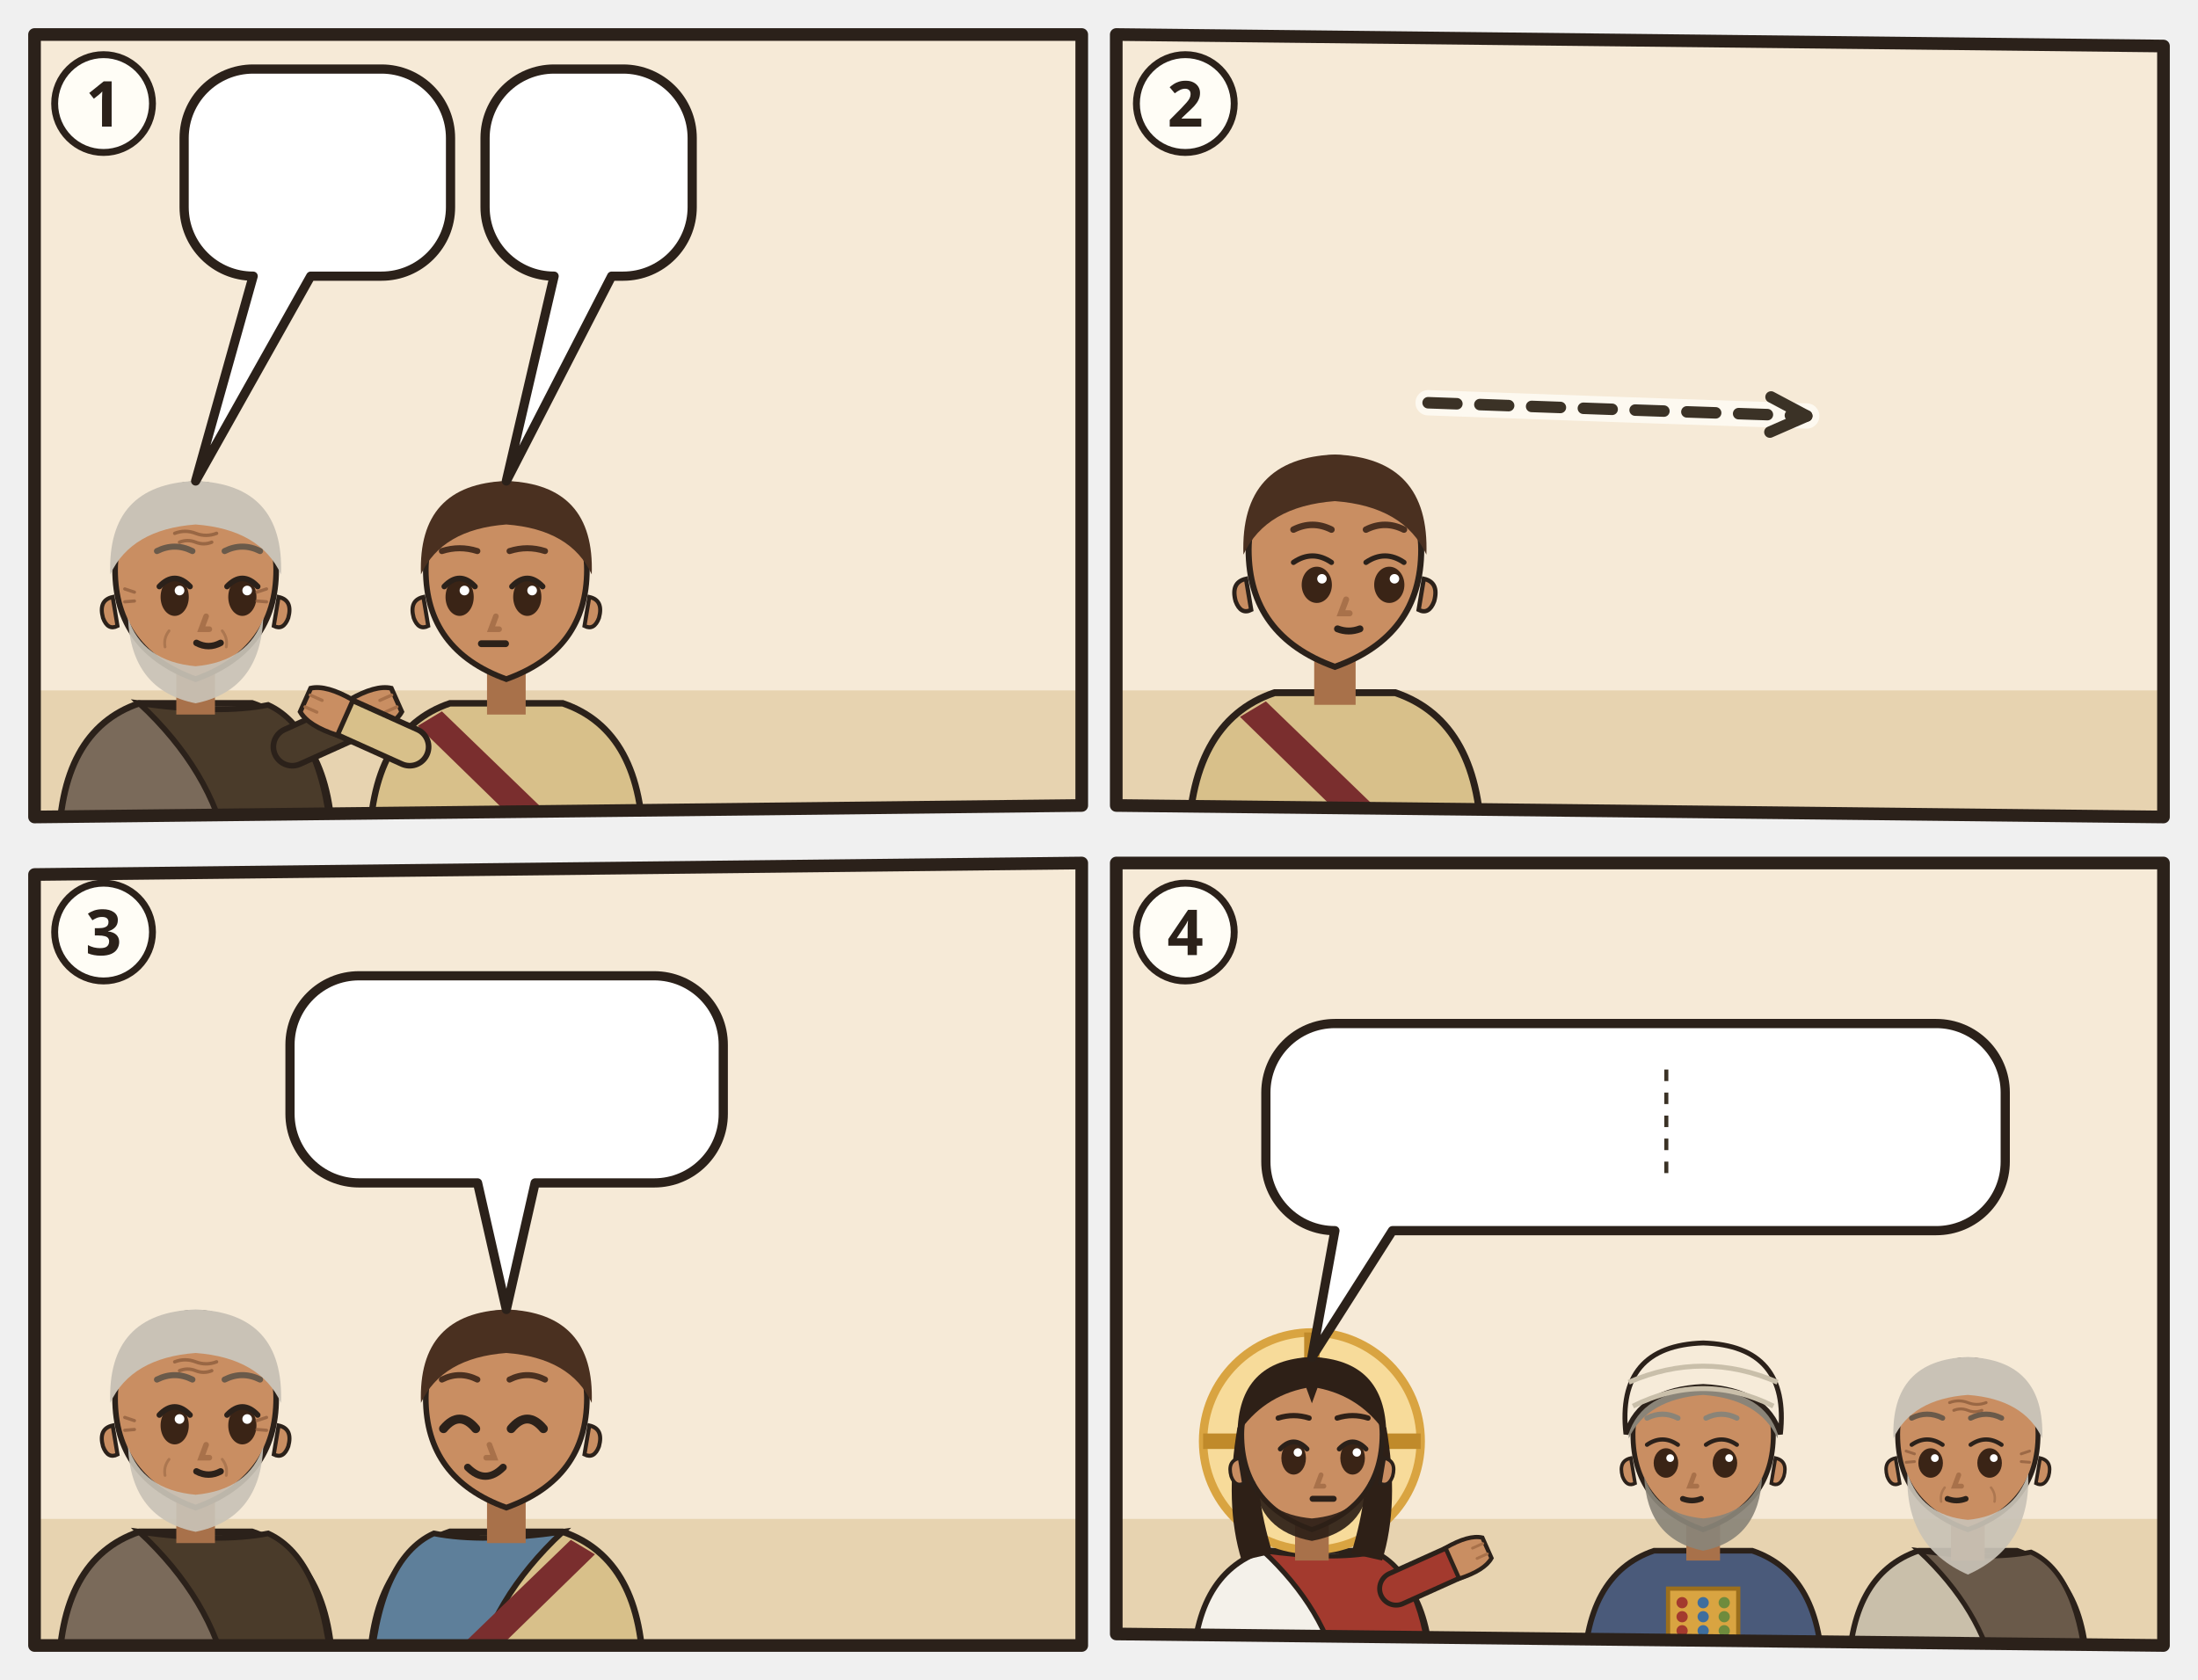
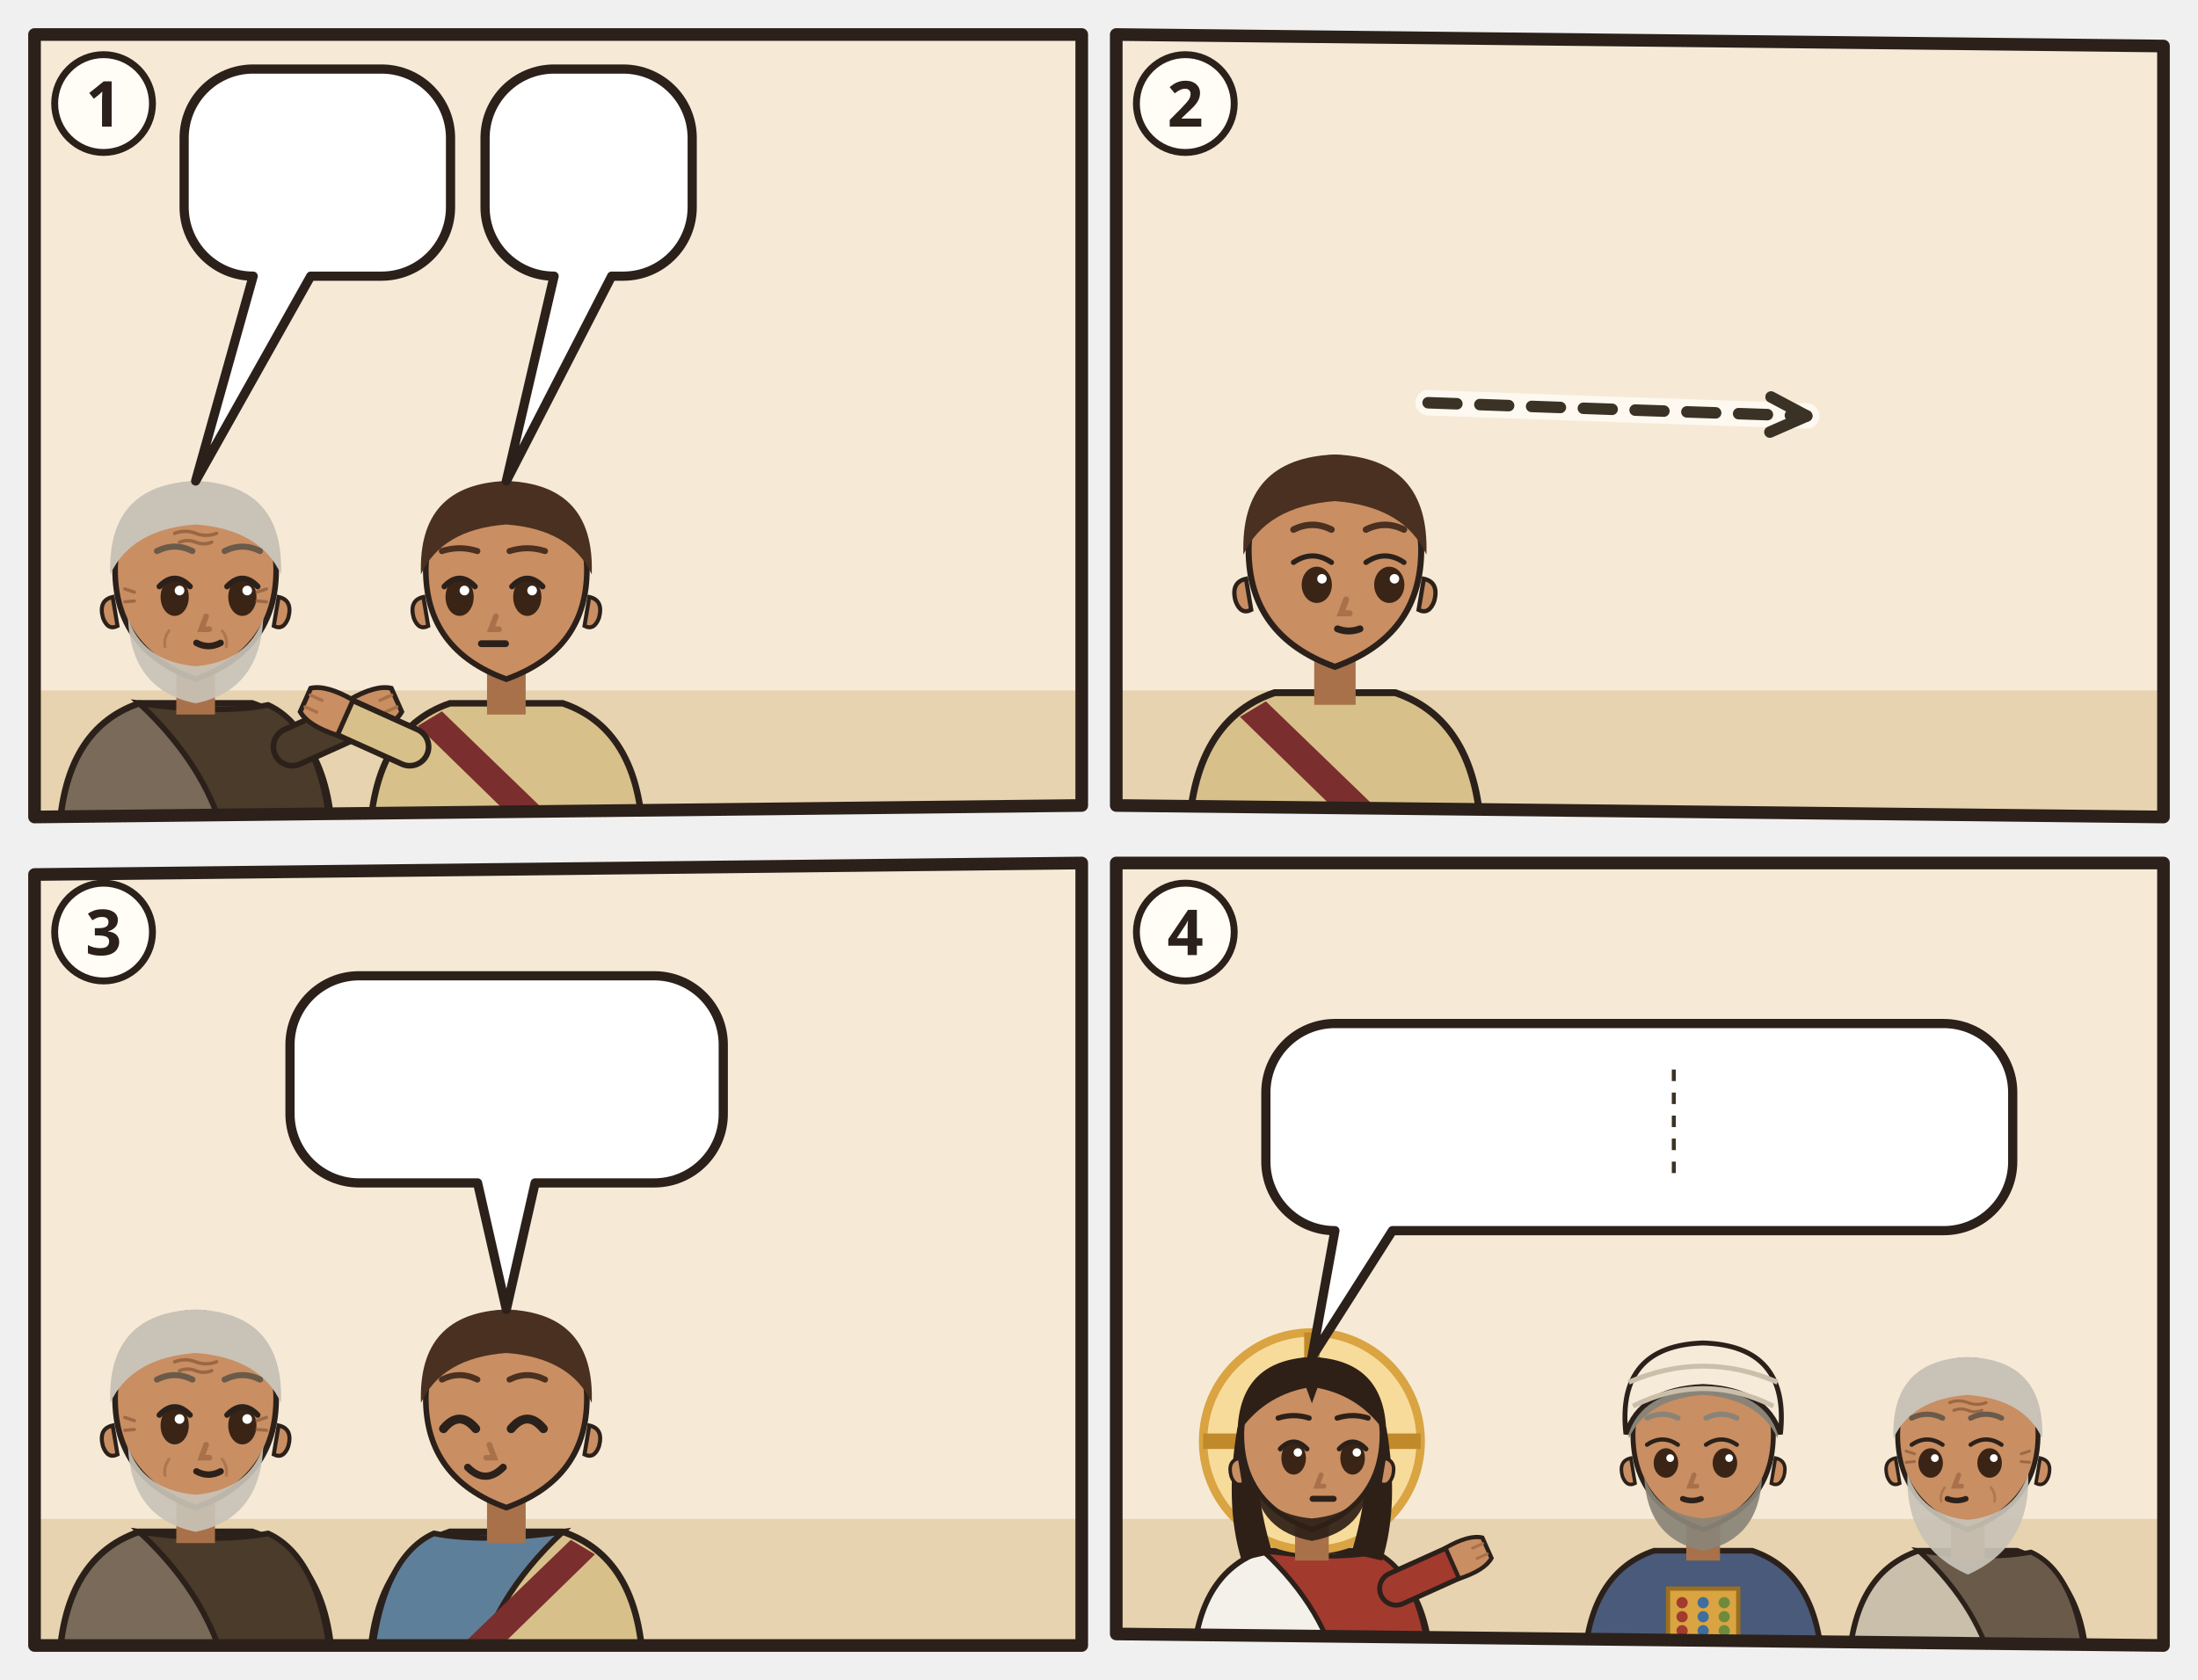
<svg xmlns="http://www.w3.org/2000/svg" viewBox="0 0 382 292">
  <svg class="ill-tile" data-span="1" x="0" y="0" width="194" height="148" viewBox="0 0 194 148">
    <g transform="translate(4 4)">
      <clipPath id="an-cp-mat-021-028-032-1">
        <polygon points="2,2 184,2 184,136 2,138" />
      </clipPath>
      <g clip-path="url(#an-cp-mat-021-028-032-1)">
        <polygon points="2,2 184,2 184,136 2,138" fill="#F6EAD7" />
        <path d="M0 116h186v24H0z" fill="#E7D3B0" />
        <use href="#an-weinberg" x="90" y="56" width="92" height="64" opacity=".6" />
        <g transform="translate(30.0 96.4) scale(1.4)">
          <path d="M-17 34V34Q-17 19-7 15.6L7 15.6Q17 19 17 34V34z" fill="#7A6A5A" stroke="#2B211A" stroke-width=".8" />
          <path d="M-7 15.6Q3 17 9 15.8Q16 19 17 34V34H4V34Q2 24-7 15.6z" fill="#4A3B2A" stroke="#2B211A" stroke-width=".7" />
          <path d="M12 21L21.1 16.9" stroke="#2B211A" stroke-width="5.4" stroke-linecap="round" />
          <path d="M12 21L21.1 16.9" stroke="#4A3B2A" stroke-width="4" stroke-linecap="round" />
          <g transform="translate(21.1 16.9) rotate(66)">
            <path d="M-2.4 1.2Q-2.8-2.6-1.6-4.2h3.2Q2.8-2.6 2.4 1.2z" fill="#C98E62" stroke="#2B211A" stroke-width=".6" />
            <path d="M-.8-3.9v1.6M.8-3.9v1.6" stroke="#A8714A" stroke-width=".4" stroke-linecap="round" />
          </g>
          <path d="M-2.4 11h4.8v6h-4.8z" fill="#A8714A" />
          <path d="M-10 -1Q-10 9 0 12.6Q10 9 10 -1A10 10.6 0 0 0 -10 -1z" fill="#C98E62" stroke="#2B211A" stroke-width=".7" />
          <path d="M10.3 2.4q1.8.4 1.2 2.6-.6 1.6-1.8 1z M-10.3 2.4q-1.8.4-1.2 2.6.6 1.6 1.8 1z" fill="#C98E62" stroke="#2B211A" stroke-width=".5" />
          <path d="M-8.4 5Q-8 14 0 15.6Q8 14 8.4 5Q6.6 10.4 0 11Q-6.6 10.4-8.4 5z" fill="#C9C2B6" opacity=".92" />
          <ellipse cx="-2.6" cy="2.4" rx="1.75" ry="2.35" fill="#3A2416" />
          <path d="M-4.5 1.1Q-2.6 -0.9 -0.7 1.1" fill="none" stroke="#2B211A" stroke-width=".7" stroke-linecap="round" />
          <circle cx="-2.0" cy="1.6" r=".6" fill="#FFF" />
          <ellipse cx="5.8" cy="2.4" rx="1.75" ry="2.35" fill="#3A2416" />
          <path d="M3.9 1.1Q5.8 -0.9 7.7 1.1" fill="none" stroke="#2B211A" stroke-width=".7" stroke-linecap="round" />
          <circle cx="6.4" cy="1.6" r=".6" fill="#FFF" />
          <path d="M1.3 4.8l-.6 1.6h1" fill="none" stroke="#A8714A" stroke-width=".7" stroke-linecap="round" />
          <path d="M0.1 8.1Q1.6 8.9 3.1 8.1" fill="none" stroke="#2B211A" stroke-width=".8" stroke-linecap="round" />
          <g stroke="#8A5A3A" stroke-linecap="round" fill="none">
            <path d="M-2.6-5.5q1.3-.5 2.6 0t2.6 0M-2-4.4q1-.4 2 0t2 0" stroke-width=".42" opacity=".75" />
            <path d="M-7.6 1.8l-1.2-.4M-7.6 2.9l-1.2.1M7.6 1.8l1.2-.4M7.6 2.9l1.2.1" stroke-width=".4" opacity=".7" />
            <path d="M-3.3 6.6q-.7.9-.5 2M3.3 6.6q.7.9.5 2" stroke-width=".35" opacity=".45" />
          </g>
          <path d="M-10.6-.4Q-11-11.6 0-12Q11-11.6 10.6-.4Q8-6 0-6.6Q-8-6-10.6-.4z" fill="#C9C2B6" />
          <path d="M-4.8 -3.3Q-2.6 -4.4 -0.4 -3.3M3.6 -3.3Q5.8 -4.4 8.0 -3.3" fill="none" stroke="#6A5A4A" stroke-width="0.75" stroke-linecap="round" />
          <g filter="url(#an-kontur)">
            <use href="#an-a-sohn-kind" x="-8" y="17" width="16" height="16" />
          </g>
        </g>
        <g transform="translate(84.0 96.4) scale(1.4)">
          <path d="M-17 34V34Q-17 19-7 15.6L7 15.6Q17 19 17 34V34z" fill="#D8C08A" stroke="#2B211A" stroke-width=".8" />
          <path d="M-8 16.6L10 34h-5L-11 18.4z" fill="#7A2E2E" />
          <path d="M-12 21L-21.1 16.9" stroke="#2B211A" stroke-width="5.4" stroke-linecap="round" />
          <path d="M-12 21L-21.1 16.9" stroke="#D8C08A" stroke-width="4" stroke-linecap="round" />
          <g transform="translate(-21.1 16.9) rotate(294)">
            <path d="M-2.4 1.2Q-2.8-2.6-1.6-4.2h3.2Q2.8-2.6 2.4 1.2z" fill="#C98E62" stroke="#2B211A" stroke-width=".6" />
            <path d="M-.8-3.9v1.6M.8-3.9v1.6" stroke="#A8714A" stroke-width=".4" stroke-linecap="round" />
          </g>
          <path d="M-2.4 11h4.8v6h-4.8z" fill="#A8714A" />
          <path d="M-10 -1Q-10 9 0 12.6Q10 9 10 -1A10 10.6 0 0 0 -10 -1z" fill="#C98E62" stroke="#2B211A" stroke-width=".7" />
          <path d="M10.3 2.4q1.8.4 1.2 2.6-.6 1.6-1.8 1z M-10.3 2.4q-1.8.4-1.2 2.6.6 1.6 1.8 1z" fill="#C98E62" stroke="#2B211A" stroke-width=".5" />
          <ellipse cx="-5.8" cy="2.4" rx="1.75" ry="2.35" fill="#3A2416" />
          <path d="M-7.7 1.1Q-5.8 -0.9 -3.9 1.1" fill="none" stroke="#2B211A" stroke-width=".7" stroke-linecap="round" />
          <circle cx="-5.2" cy="1.6" r=".6" fill="#FFF" />
          <ellipse cx="2.6" cy="2.4" rx="1.75" ry="2.35" fill="#3A2416" />
          <path d="M0.7 1.1Q2.6 -0.9 4.5 1.1" fill="none" stroke="#2B211A" stroke-width=".7" stroke-linecap="round" />
          <circle cx="3.2" cy="1.6" r=".6" fill="#FFF" />
          <path d="M-1.3 4.8l-.6 1.6h1" fill="none" stroke="#A8714A" stroke-width=".7" stroke-linecap="round" />
          <path d="M-3.1 8.2h3" stroke="#2B211A" stroke-width=".85" stroke-linecap="round" />
          <path d="M-10.6-.4Q-11-11.6 0-12Q11-11.6 10.6-.4Q8-6 0-6.6Q-8-6-10.6-.4z" fill="#4A3020" />
          <path d="M-8.0 -3.3Q-5.8 -4.0 -3.6 -3.3M0.4 -3.3Q2.6 -4.0 4.8 -3.3" fill="none" stroke="#4A3020" stroke-width="0.75" stroke-linecap="round" />
        </g>
        <g>
          <path d="M40 8H62.3A12 12 0 0 1 74.3 20V32A12 12 0 0 1 62.3 44L50 44L30 79.6L40 44H40A12 12 0 0 1 28 32V20A12 12 0 0 1 40 8Z" fill="#FFFFFF" stroke="#2B211A" stroke-width="1.6" stroke-linejoin="round" />
          <use href="#an-weinberg" x="34" y="14" width="34.3" height="24" />
        </g>
        <g>
          <path d="M92.3 8H104.3A12 12 0 0 1 116.3 20V32A12 12 0 0 1 104.3 44L102.3 44L84 79.6L92.3 44H92.3A12 12 0 0 1 80.3 32V20A12 12 0 0 1 92.3 8Z" fill="#FFFFFF" stroke="#2B211A" stroke-width="1.6" stroke-linejoin="round" />
          <use href="#an-z-nein" x="86.3" y="14" width="24.0" height="24" />
        </g>
      </g>
      <polygon class="pn-frame" points="2,2 184,2 184,136 2,138" fill="none" stroke="#2B211A" stroke-width="2.2" stroke-linejoin="round" />
      <circle cx="14" cy="14" r="8.5" fill="#FFFDF6" stroke="#2B211A" stroke-width="1.2" />
      <text class="pn-n" x="14" y="18" text-anchor="middle" font-family="sans-serif" font-size="11" font-weight="700" fill="#2B211A">1</text>
    </g>
  </svg>
  <svg class="ill-tile" data-span="1" x="188" y="0" width="194" height="148" viewBox="0 0 194 148">
    <g transform="translate(4 4)">
      <clipPath id="an-cp-mat-021-028-032-2">
        <polygon points="2,2 184,4 184,138 2,136" />
      </clipPath>
      <g clip-path="url(#an-cp-mat-021-028-032-2)">
        <polygon points="2,2 184,4 184,138 2,136" fill="#F6EAD7" />
        <path d="M0 116h186v24H0z" fill="#E7D3B0" />
        <use href="#an-weinberg" x="90" y="56" width="92" height="64" opacity=".6" />
        <g transform="translate(40.0 93.0) scale(1.5)">
          <path d="M-17 34V34Q-17 19-7 15.6L7 15.6Q17 19 17 34V34z" fill="#D8C08A" stroke="#2B211A" stroke-width=".8" />
          <path d="M-8 16.6L10 34h-5L-11 18.4z" fill="#7A2E2E" />
          <path d="M-2.4 11h4.8v6h-4.8z" fill="#A8714A" />
          <path d="M-10 -1Q-10 9 0 12.6Q10 9 10 -1A10 10.6 0 0 0 -10 -1z" fill="#C98E62" stroke="#2B211A" stroke-width=".7" />
          <path d="M10.3 2.4q1.8.4 1.2 2.6-.6 1.6-1.8 1z M-10.3 2.4q-1.8.4-1.2 2.6.6 1.6 1.8 1z" fill="#C98E62" stroke="#2B211A" stroke-width=".5" />
          <ellipse cx="-2.1" cy="3.1" rx="1.75" ry="2.1" fill="#3A2416" />
          <path d="M-4.8 0.5Q-2.6 -1.0 -0.4 0.5" fill="none" stroke="#2B211A" stroke-width=".6" stroke-linecap="round" />
          <circle cx="-1.5" cy="2.4" r=".55" fill="#FFF" />
          <ellipse cx="6.3" cy="3.1" rx="1.75" ry="2.1" fill="#3A2416" />
          <path d="M3.6 0.5Q5.8 -1.0 8.0 0.5" fill="none" stroke="#2B211A" stroke-width=".6" stroke-linecap="round" />
          <circle cx="6.9" cy="2.4" r=".55" fill="#FFF" />
          <path d="M1.3 4.8l-.6 1.6h1" fill="none" stroke="#A8714A" stroke-width=".7" stroke-linecap="round" />
          <path d="M0.3 8.2Q1.6 8.7 2.9 8.2" fill="none" stroke="#2B211A" stroke-width=".8" stroke-linecap="round" />
          <path d="M-10.6-.4Q-11-11.6 0-12Q11-11.6 10.6-.4Q8-6 0-6.6Q-8-6-10.6-.4z" fill="#4A3020" />
          <path d="M-4.8 -3.3Q-2.6 -4.4 -0.4 -3.3M3.6 -3.3Q5.8 -4.4 8.0 -3.3" fill="none" stroke="#4A3020" stroke-width="0.75" stroke-linecap="round" />
        </g>
        <use href="#an-z-umkehr" x="28.0" y="54.0" width="24" height="18" />
        <path d="M56.2 66.0Q89.1 67.2 122.0 68.3" fill="none" stroke="#FFFDF6" stroke-width="4.4" stroke-linecap="round" opacity=".8" />
        <path d="M56.2 66.0Q89.1 67.2 122.0 68.3" fill="none" stroke="#3B3226" stroke-width="2" stroke-dasharray="5 4" stroke-linecap="round" />
        <path d="M115.6 71.1L122.0 68.3L115.8 65.0" fill="none" stroke="#3B3226" stroke-width="2" stroke-linecap="round" stroke-linejoin="round" />
      </g>
      <polygon class="pn-frame" points="2,2 184,4 184,138 2,136" fill="none" stroke="#2B211A" stroke-width="2.2" stroke-linejoin="round" />
      <circle cx="14" cy="14" r="8.5" fill="#FFFDF6" stroke="#2B211A" stroke-width="1.2" />
      <text class="pn-n" x="14" y="18" text-anchor="middle" font-family="sans-serif" font-size="11" font-weight="700" fill="#2B211A">2</text>
    </g>
  </svg>
  <svg class="ill-tile" data-span="1" x="0" y="144" width="194" height="148" viewBox="0 0 194 148">
    <g transform="translate(4 4)">
      <clipPath id="an-cp-mat-021-028-032-3">
        <polygon points="2,4 184,2 184,138 2,138" />
      </clipPath>
      <g clip-path="url(#an-cp-mat-021-028-032-3)">
        <polygon points="2,4 184,2 184,138 2,138" fill="#F6EAD7" />
        <path d="M0 116h186v24H0z" fill="#E7D3B0" />
        <g transform="translate(30.0 96.4) scale(1.4)">
          <path d="M-17 34V34Q-17 19-7 15.6L7 15.6Q17 19 17 34V34z" fill="#7A6A5A" stroke="#2B211A" stroke-width=".8" />
          <path d="M-7 15.6Q3 17 9 15.8Q16 19 17 34V34H4V34Q2 24-7 15.6z" fill="#4A3B2A" stroke="#2B211A" stroke-width=".7" />
          <path d="M-2.4 11h4.8v6h-4.8z" fill="#A8714A" />
          <path d="M-10 -1Q-10 9 0 12.6Q10 9 10 -1A10 10.6 0 0 0 -10 -1z" fill="#C98E62" stroke="#2B211A" stroke-width=".7" />
          <path d="M10.3 2.4q1.8.4 1.2 2.6-.6 1.6-1.8 1z M-10.3 2.4q-1.8.4-1.2 2.6.6 1.6 1.8 1z" fill="#C98E62" stroke="#2B211A" stroke-width=".5" />
          <path d="M-8.4 5Q-8 14 0 15.6Q8 14 8.4 5Q6.6 10.4 0 11Q-6.6 10.4-8.4 5z" fill="#C9C2B6" opacity=".92" />
          <ellipse cx="-2.6" cy="2.4" rx="1.75" ry="2.35" fill="#3A2416" />
          <path d="M-4.5 1.1Q-2.6 -0.9 -0.7 1.1" fill="none" stroke="#2B211A" stroke-width=".7" stroke-linecap="round" />
          <circle cx="-2.0" cy="1.6" r=".6" fill="#FFF" />
          <ellipse cx="5.8" cy="2.4" rx="1.75" ry="2.35" fill="#3A2416" />
          <path d="M3.9 1.1Q5.8 -0.9 7.7 1.1" fill="none" stroke="#2B211A" stroke-width=".7" stroke-linecap="round" />
          <circle cx="6.4" cy="1.6" r=".6" fill="#FFF" />
          <path d="M1.3 4.8l-.6 1.6h1" fill="none" stroke="#A8714A" stroke-width=".7" stroke-linecap="round" />
          <path d="M0.1 8.1Q1.6 8.9 3.1 8.1" fill="none" stroke="#2B211A" stroke-width=".8" stroke-linecap="round" />
          <g stroke="#8A5A3A" stroke-linecap="round" fill="none">
            <path d="M-2.6-5.5q1.3-.5 2.6 0t2.6 0M-2-4.4q1-.4 2 0t2 0" stroke-width=".42" opacity=".75" />
            <path d="M-7.6 1.8l-1.2-.4M-7.6 2.9l-1.2.1M7.6 1.8l1.2-.4M7.6 2.9l1.2.1" stroke-width=".4" opacity=".7" />
            <path d="M-3.3 6.6q-.7.9-.5 2M3.3 6.6q.7.9.5 2" stroke-width=".35" opacity=".45" />
          </g>
          <path d="M-10.6-.4Q-11-11.6 0-12Q11-11.6 10.6-.4Q8-6 0-6.6Q-8-6-10.6-.4z" fill="#C9C2B6" />
          <path d="M-4.8 -3.3Q-2.6 -4.4 -0.4 -3.3M3.6 -3.3Q5.8 -4.4 8.0 -3.3" fill="none" stroke="#6A5A4A" stroke-width="0.75" stroke-linecap="round" />
          <g filter="url(#an-kontur)">
            <use href="#an-a-sohn-kind" x="-8" y="17" width="16" height="16" />
          </g>
        </g>
        <g transform="translate(84.0 96.4) scale(1.4) scale(-1 1)">
          <path d="M-17 34V34Q-17 19-7 15.6L7 15.6Q17 19 17 34V34z" fill="#D8C08A" stroke="#2B211A" stroke-width=".8" />
          <path d="M-7 15.6Q3 17 9 15.8Q16 19 17 34V34H4V34Q2 24-7 15.6z" fill="#5E7F9A" stroke="#2B211A" stroke-width=".7" />
          <path d="M-8 16.6L10 34h-5L-11 18.4z" fill="#7A2E2E" />
          <path d="M-2.4 11h4.8v6h-4.8z" fill="#A8714A" />
          <path d="M-10 -1Q-10 9 0 12.6Q10 9 10 -1A10 10.6 0 0 0 -10 -1z" fill="#C98E62" stroke="#2B211A" stroke-width=".7" />
          <path d="M-10.3 2.4q-1.8.4-1.2 2.6.6 1.6 1.8 1z" fill="#C98E62" stroke="#2B211A" stroke-width=".5" />
          <path d="M-4.6 2.8Q-2.6 0.4 -0.6 2.8" fill="none" stroke="#2B211A" stroke-width="1.1" stroke-linecap="round" />
          <path d="M3.8 2.8Q5.8 0.4 7.8 2.8" fill="none" stroke="#2B211A" stroke-width="1.1" stroke-linecap="round" />
          <path d="M2.1 4.8l-.6 1.6h1" fill="none" stroke="#A8714A" stroke-width=".7" stroke-linecap="round" />
          <path d="M0.4 7.6Q2.6 9.8 4.8 7.6" fill="none" stroke="#2B211A" stroke-width=".9" stroke-linecap="round" />
          <path d="M-10.6-.4Q-11-11.6 0-12Q11-11.6 10.6-.4Q8-6 0-6.6Q-8-6-10.6-.4z" fill="#4A3020" />
          <path d="M-4.8 -3.3Q-2.6 -4.4 -0.4 -3.3M3.6 -3.3Q5.8 -4.4 8.0 -3.3" fill="none" stroke="#4A3020" stroke-width="0.75" stroke-linecap="round" />
        </g>
        <g>
          <path d="M58.4 21.6H109.7A12 12 0 0 1 121.7 33.6V45.6A12 12 0 0 1 109.7 57.6L89 57.6L84 79.6L79 57.6H58.4A12 12 0 0 1 46.4 45.6V33.6A12 12 0 0 1 58.4 21.6Z" fill="#FFFFFF" stroke="#2B211A" stroke-width="1.6" stroke-linejoin="round" />
          <use href="#an-z-wahrheit" x="52.4" y="27.6" width="24.0" height="24" />
          <use href="#an-weinberg" x="81.4" y="27.6" width="34.3" height="24" />
        </g>
      </g>
      <polygon class="pn-frame" points="2,4 184,2 184,138 2,138" fill="none" stroke="#2B211A" stroke-width="2.2" stroke-linejoin="round" />
      <circle cx="14" cy="14" r="8.5" fill="#FFFDF6" stroke="#2B211A" stroke-width="1.2" />
      <text class="pn-n" x="14" y="18" text-anchor="middle" font-family="sans-serif" font-size="11" font-weight="700" fill="#2B211A">3</text>
    </g>
  </svg>
  <svg class="ill-tile" data-span="1" x="188" y="144" width="194" height="148" viewBox="0 0 194 148">
    <g transform="translate(4 4)">
      <clipPath id="an-cp-mat-021-028-032-4">
        <polygon points="2,2 184,2 184,138 2,136" />
      </clipPath>
      <g clip-path="url(#an-cp-mat-021-028-032-4)">
        <polygon points="2,2 184,2 184,138 2,136" fill="#F6EAD7" />
        <path d="M0 116h186v24H0z" fill="#E7D3B0" />
        <g transform="translate(36.0 102.5) scale(1.22)">
          <path d="M-17 34V34Q-17 19-7 15.6L7 15.6Q17 19 17 34V34z" fill="#F4F1EA" stroke="#2B211A" stroke-width=".8" />
          <path d="M-7 15.6Q3 17 9 15.8Q16 19 17 34V34H4V34Q2 24-7 15.6z" fill="#A33A2E" stroke="#2B211A" stroke-width=".7" />
          <path d="M12 21L21.1 16.9" stroke="#2B211A" stroke-width="5.4" stroke-linecap="round" />
          <path d="M12 21L21.1 16.9" stroke="#A33A2E" stroke-width="4" stroke-linecap="round" />
          <g transform="translate(21.1 16.9) rotate(66)">
            <path d="M-2.4 1.2Q-2.8-2.6-1.6-4.2h3.2Q2.8-2.6 2.4 1.2z" fill="#C98E62" stroke="#2B211A" stroke-width=".6" />
            <path d="M-.8-3.9v1.6M.8-3.9v1.6" stroke="#A8714A" stroke-width=".4" stroke-linecap="round" />
          </g>
          <circle r="15.5" fill="#F7DB9A" stroke="#D9A441" stroke-width="1.2" />
          <path d="M0-15.5v5M-15.5 0h5M15.5 0h-5" stroke="#C08A2A" stroke-width="2.2" />
          <path d="M-10.6 -2Q-12.5 9-10 17L-5.6 16Q-8.4 7-7.6-1z M10.6 -2Q12.5 9 10 17L5.6 16Q8.4 7 7.6-1z" fill="#2E2017" />
          <path d="M-2.4 11h4.8v6h-4.8z" fill="#A8714A" />
          <path d="M-10 -1Q-10 9 0 12.6Q10 9 10 -1A10 10.6 0 0 0 -10 -1z" fill="#C98E62" stroke="#2B211A" stroke-width=".7" />
          <path d="M10.3 2.4q1.8.4 1.2 2.6-.6 1.6-1.8 1z M-10.3 2.4q-1.8.4-1.2 2.6.6 1.6 1.8 1z" fill="#C98E62" stroke="#2B211A" stroke-width=".5" />
          <path d="M-8.2 5.6Q-7.6 12.8 0 14.2Q7.6 12.8 8.2 5.6Q6.6 10.4 0 11Q-6.6 10.4-8.2 5.6z" fill="#2E2017" opacity=".92" />
          <ellipse cx="-2.6" cy="2.4" rx="1.75" ry="2.35" fill="#3A2416" />
          <path d="M-4.5 1.1Q-2.6 -0.9 -0.7 1.1" fill="none" stroke="#2B211A" stroke-width=".7" stroke-linecap="round" />
          <circle cx="-2.0" cy="1.6" r=".6" fill="#FFF" />
          <ellipse cx="5.8" cy="2.4" rx="1.75" ry="2.35" fill="#3A2416" />
          <path d="M3.9 1.1Q5.8 -0.9 7.7 1.1" fill="none" stroke="#2B211A" stroke-width=".7" stroke-linecap="round" />
          <circle cx="6.4" cy="1.6" r=".6" fill="#FFF" />
          <path d="M1.3 4.8l-.6 1.6h1" fill="none" stroke="#A8714A" stroke-width=".7" stroke-linecap="round" />
          <path d="M0.1 8.2h3" stroke="#2B211A" stroke-width=".85" stroke-linecap="round" />
          <path d="M-10.6-1Q-10.5-11.6 0-12Q10.5-11.6 10.6-1Q7-6.4 .8-7.6L0-5.4-.8-7.6Q-7-6.4-10.6-1z" fill="#2E2017" />
          <path d="M-4.8 -3.3Q-2.6 -4.0 -0.4 -3.3M3.6 -3.3Q5.8 -4.0 8.0 -3.3" fill="none" stroke="#2E2017" stroke-width="0.75" stroke-linecap="round" />
        </g>
        <g transform="translate(104.0 102.5) scale(1.22)">
          <path d="M-17 34V34Q-17 19-7 15.6L7 15.6Q17 19 17 34V34z" fill="#4A5A7A" stroke="#2B211A" stroke-width=".8" />
          <path d="M-5 21h10v9h-10z" fill="#D9A441" stroke="#9C6F1C" stroke-width=".6" />
          <circle cx="-3" cy="23" r=".8" fill="#A33A2E" />
          <circle cx="0" cy="23" r=".8" fill="#3E6E9E" />
          <circle cx="3" cy="23" r=".8" fill="#6E8B3D" />
          <circle cx="-3" cy="25" r=".8" fill="#A33A2E" />
          <circle cx="0" cy="25" r=".8" fill="#3E6E9E" />
          <circle cx="3" cy="25" r=".8" fill="#6E8B3D" />
          <circle cx="-3" cy="27" r=".8" fill="#A33A2E" />
          <circle cx="0" cy="27" r=".8" fill="#3E6E9E" />
          <circle cx="3" cy="27" r=".8" fill="#6E8B3D" />
          <circle cx="-3" cy="29" r=".8" fill="#A33A2E" />
          <circle cx="0" cy="29" r=".8" fill="#3E6E9E" />
          <circle cx="3" cy="29" r=".8" fill="#6E8B3D" />
          <path d="M-2.4 11h4.8v6h-4.8z" fill="#A8714A" />
          <path d="M-10 -1Q-10 9 0 12.6Q10 9 10 -1A10 10.6 0 0 0 -10 -1z" fill="#C98E62" stroke="#2B211A" stroke-width=".7" />
          <path d="M10.3 2.4q1.8.4 1.2 2.6-.6 1.6-1.8 1z M-10.3 2.4q-1.8.4-1.2 2.6.6 1.6 1.8 1z" fill="#C98E62" stroke="#2B211A" stroke-width=".5" />
          <path d="M-8.4 5Q-8 14 0 15.6Q8 14 8.4 5Q6.6 10.4 0 11Q-6.6 10.4-8.4 5z" fill="#8A8478" opacity=".92" />
          <ellipse cx="-5.3" cy="3.1" rx="1.75" ry="2.1" fill="#3A2416" />
          <path d="M-8.0 0.5Q-5.8 -1.0 -3.6 0.5" fill="none" stroke="#2B211A" stroke-width=".6" stroke-linecap="round" />
          <circle cx="-4.7" cy="2.4" r=".55" fill="#FFF" />
          <ellipse cx="3.1" cy="3.1" rx="1.75" ry="2.1" fill="#3A2416" />
          <path d="M0.4 0.5Q2.6 -1.0 4.8 0.5" fill="none" stroke="#2B211A" stroke-width=".6" stroke-linecap="round" />
          <circle cx="3.7" cy="2.4" r=".55" fill="#FFF" />
          <path d="M-1.3 4.8l-.6 1.6h1" fill="none" stroke="#A8714A" stroke-width=".7" stroke-linecap="round" />
          <path d="M-2.9 8.2Q-1.6 8.7 -0.3 8.2" fill="none" stroke="#2B211A" stroke-width=".8" stroke-linecap="round" />
          <path d="M-10.6-.4Q-11-11.6 0-12Q11-11.6 10.6-.4Q8-6 0-6.6Q-8-6-10.6-.4z" fill="#8A8478" />
          <path d="M-8.0 -3.3Q-5.8 -4.4 -3.6 -3.3M0.4 -3.3Q2.6 -4.4 4.8 -3.3" fill="none" stroke="#8A8478" stroke-width="0.75" stroke-linecap="round" />
          <path d="M-11-1Q-12.4-13.6 0-14Q12.4-13.6 11-1Q9-7.4 0-7.8Q-9-7.4-11-1z" fill="#F6EBD9" stroke="#2B211A" stroke-width=".7" />
          <path d="M-10-5Q0-10 10-5M-10.6-8.4Q0-13 10.6-8.4" fill="none" stroke="#C9BFAA" stroke-width=".7" />
        </g>
        <g transform="translate(150.0 102.5) scale(1.22)">
          <path d="M-17 34V34Q-17 19-7 15.6L7 15.6Q17 19 17 34V34z" fill="#C9BFAA" stroke="#2B211A" stroke-width=".8" />
          <path d="M-7 15.6Q3 17 9 15.8Q16 19 17 34V34H4V34Q2 24-7 15.6z" fill="#6A5A4A" stroke="#2B211A" stroke-width=".7" />
          <path d="M-2.4 11h4.8v6h-4.8z" fill="#A8714A" />
          <path d="M-10 -1Q-10 9 0 12.6Q10 9 10 -1A10 10.6 0 0 0 -10 -1z" fill="#C98E62" stroke="#2B211A" stroke-width=".7" />
          <path d="M10.3 2.4q1.8.4 1.2 2.6-.6 1.6-1.8 1z M-10.3 2.4q-1.8.4-1.2 2.6.6 1.6 1.8 1z" fill="#C98E62" stroke="#2B211A" stroke-width=".5" />
          <path d="M-8.6 4.6Q-9 15 0 19Q9 15 8.6 4.6Q6.6 10.6 0 11.2Q-6.6 10.6-8.6 4.6z" fill="#C9C2B6" opacity=".92" />
          <ellipse cx="-5.3" cy="3.1" rx="1.75" ry="2.1" fill="#3A2416" />
          <path d="M-8.0 0.5Q-5.8 -1.0 -3.6 0.5" fill="none" stroke="#2B211A" stroke-width=".6" stroke-linecap="round" />
          <circle cx="-4.7" cy="2.4" r=".55" fill="#FFF" />
          <ellipse cx="3.1" cy="3.1" rx="1.75" ry="2.1" fill="#3A2416" />
          <path d="M0.4 0.5Q2.6 -1.0 4.8 0.5" fill="none" stroke="#2B211A" stroke-width=".6" stroke-linecap="round" />
          <circle cx="3.7" cy="2.4" r=".55" fill="#FFF" />
          <path d="M-1.3 4.8l-.6 1.6h1" fill="none" stroke="#A8714A" stroke-width=".7" stroke-linecap="round" />
          <path d="M-2.9 8.2Q-1.6 8.7 -0.3 8.2" fill="none" stroke="#2B211A" stroke-width=".8" stroke-linecap="round" />
          <g stroke="#8A5A3A" stroke-linecap="round" fill="none">
            <path d="M-2.6-5.5q1.3-.5 2.6 0t2.6 0M-2-4.4q1-.4 2 0t2 0" stroke-width=".42" opacity=".75" />
            <path d="M-7.6 1.8l-1.2-.4M-7.6 2.9l-1.2.1M7.6 1.8l1.2-.4M7.6 2.9l1.2.1" stroke-width=".4" opacity=".7" />
            <path d="M-3.3 6.6q-.7.9-.5 2M3.3 6.6q.7.9.5 2" stroke-width=".35" opacity=".45" />
          </g>
          <path d="M-10.6-.4Q-11-11.6 0-12Q11-11.6 10.6-.4Q8-6 0-6.6Q-8-6-10.6-.4z" fill="#C9C2B6" />
          <path d="M-8.0 -3.3Q-5.8 -4.4 -3.6 -3.3M0.4 -3.3Q2.6 -4.4 4.8 -3.3" fill="none" stroke="#6A5A4A" stroke-width="0.75" stroke-linecap="round" />
          <g filter="url(#an-kontur)">
            <use href="#an-a-stadttor" x="-8" y="17" width="16" height="16" />
          </g>
        </g>
        <g>
-           <path d="M40 29.9H144.5A12 12 0 0 1 156.5 41.9V53.9A12 12 0 0 1 144.5 65.9L50 65.9L36 87.9L40 65.9H40A12 12 0 0 1 28 53.9V41.9A12 12 0 0 1 40 29.9Z" fill="#FFFFFF" stroke="#2B211A" stroke-width="1.6" stroke-linejoin="round" />
+           <path d="M40 29.9H145.8A12 12 0 0 1 157.8 41.9V53.9A12 12 0 0 1 145.8 65.9L50 65.9L36 87.9L40 65.9H40A12 12 0 0 1 28 53.9V41.9A12 12 0 0 1 40 29.9Z" fill="#FFFFFF" stroke="#2B211A" stroke-width="1.6" stroke-linejoin="round" />
          <use href="#an-p-g-zoellner-gruppe" x="34" y="35.9" width="25.9" height="24" />
-           <use href="#an-z-reich-gottes" x="64.9" y="35.9" width="25.7" height="24" />
-           <line x1="97.6" y1="37.9" x2="97.6" y2="57.9" stroke="#3B3226" stroke-width=".7" stroke-dasharray="2 2" />
-           <use href="#an-p-johannes-taeufer" x="104.6" y="35.9" width="16.9" height="24" />
-           <use href="#an-z-nicht-glauben" x="126.5" y="35.9" width="24.0" height="24" />
+           <use href="#an-z-reich-gottes" x="64.9" y="35.9" width="27.0" height="24" />
+           <line x1="98.9" y1="37.9" x2="98.9" y2="57.9" stroke="#3B3226" stroke-width=".7" stroke-dasharray="2 2" />
+           <use href="#an-p-johannes-taeufer" x="105.9" y="35.9" width="16.9" height="24" />
+           <use href="#an-z-nicht-glauben" x="127.8" y="35.9" width="24.0" height="24" />
        </g>
      </g>
      <polygon class="pn-frame" points="2,2 184,2 184,138 2,136" fill="none" stroke="#2B211A" stroke-width="2.2" stroke-linejoin="round" />
      <circle cx="14" cy="14" r="8.5" fill="#FFFDF6" stroke="#2B211A" stroke-width="1.2" />
      <text class="pn-n" x="14" y="18" text-anchor="middle" font-family="sans-serif" font-size="11" font-weight="700" fill="#2B211A">4</text>
    </g>
  </svg>
</svg>
